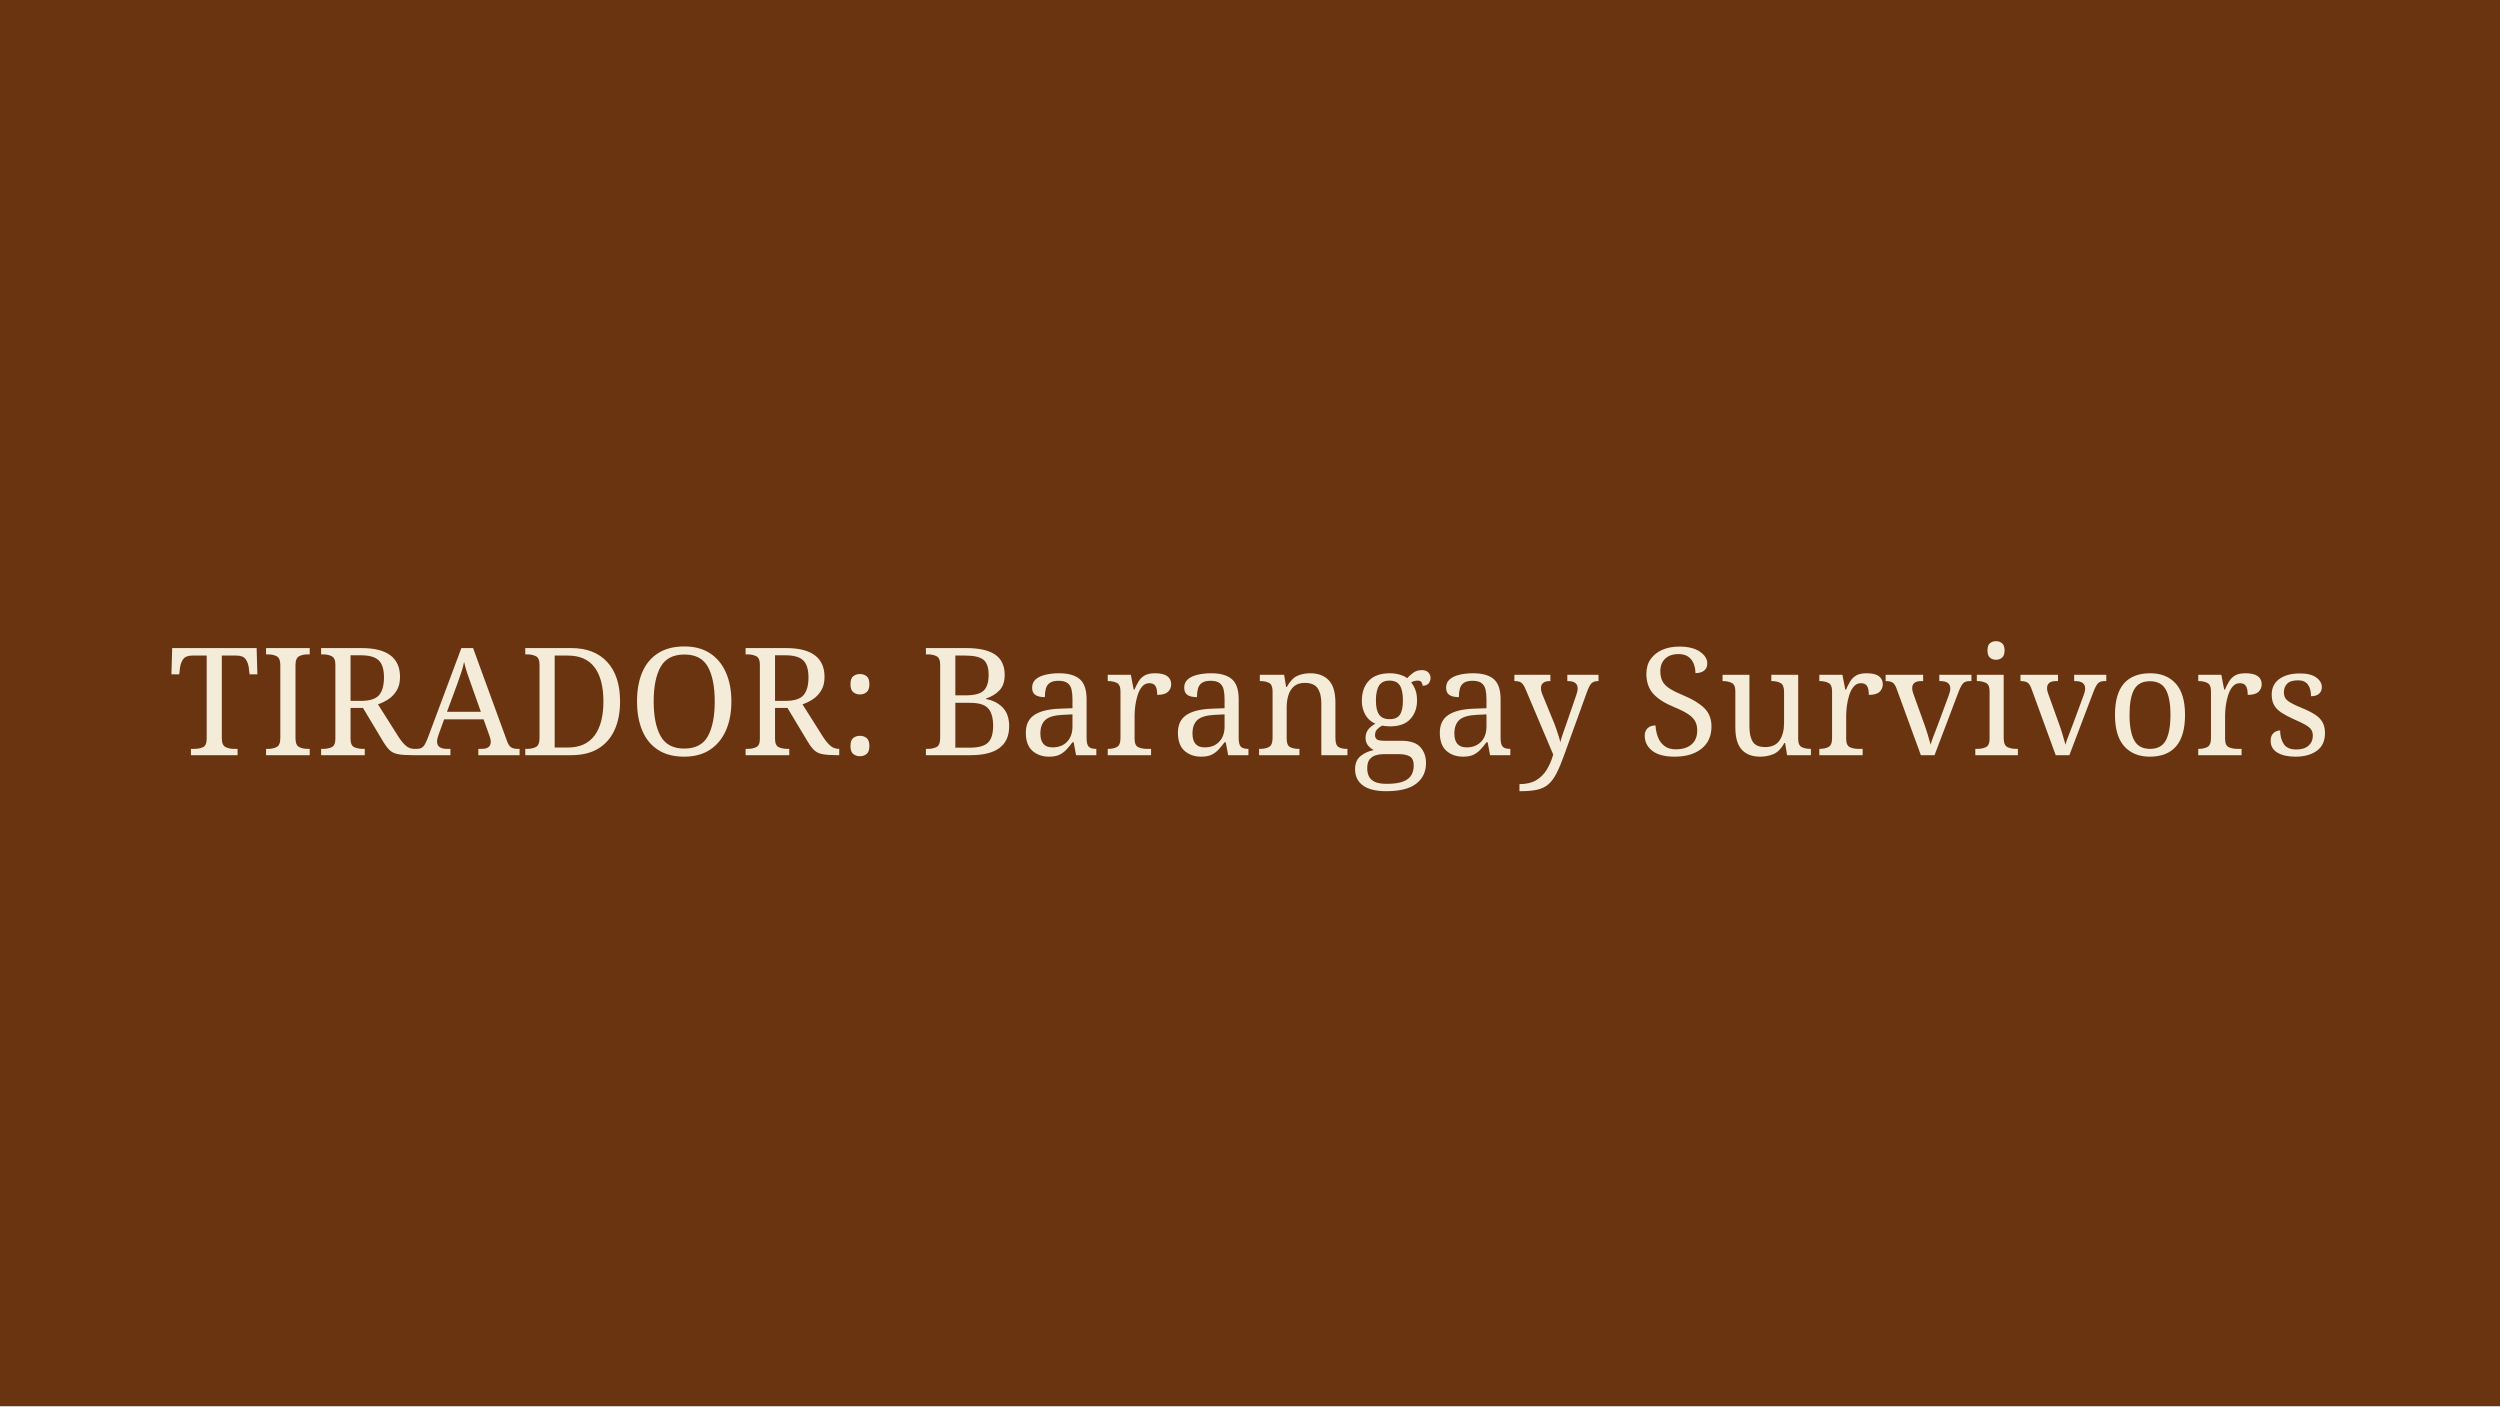
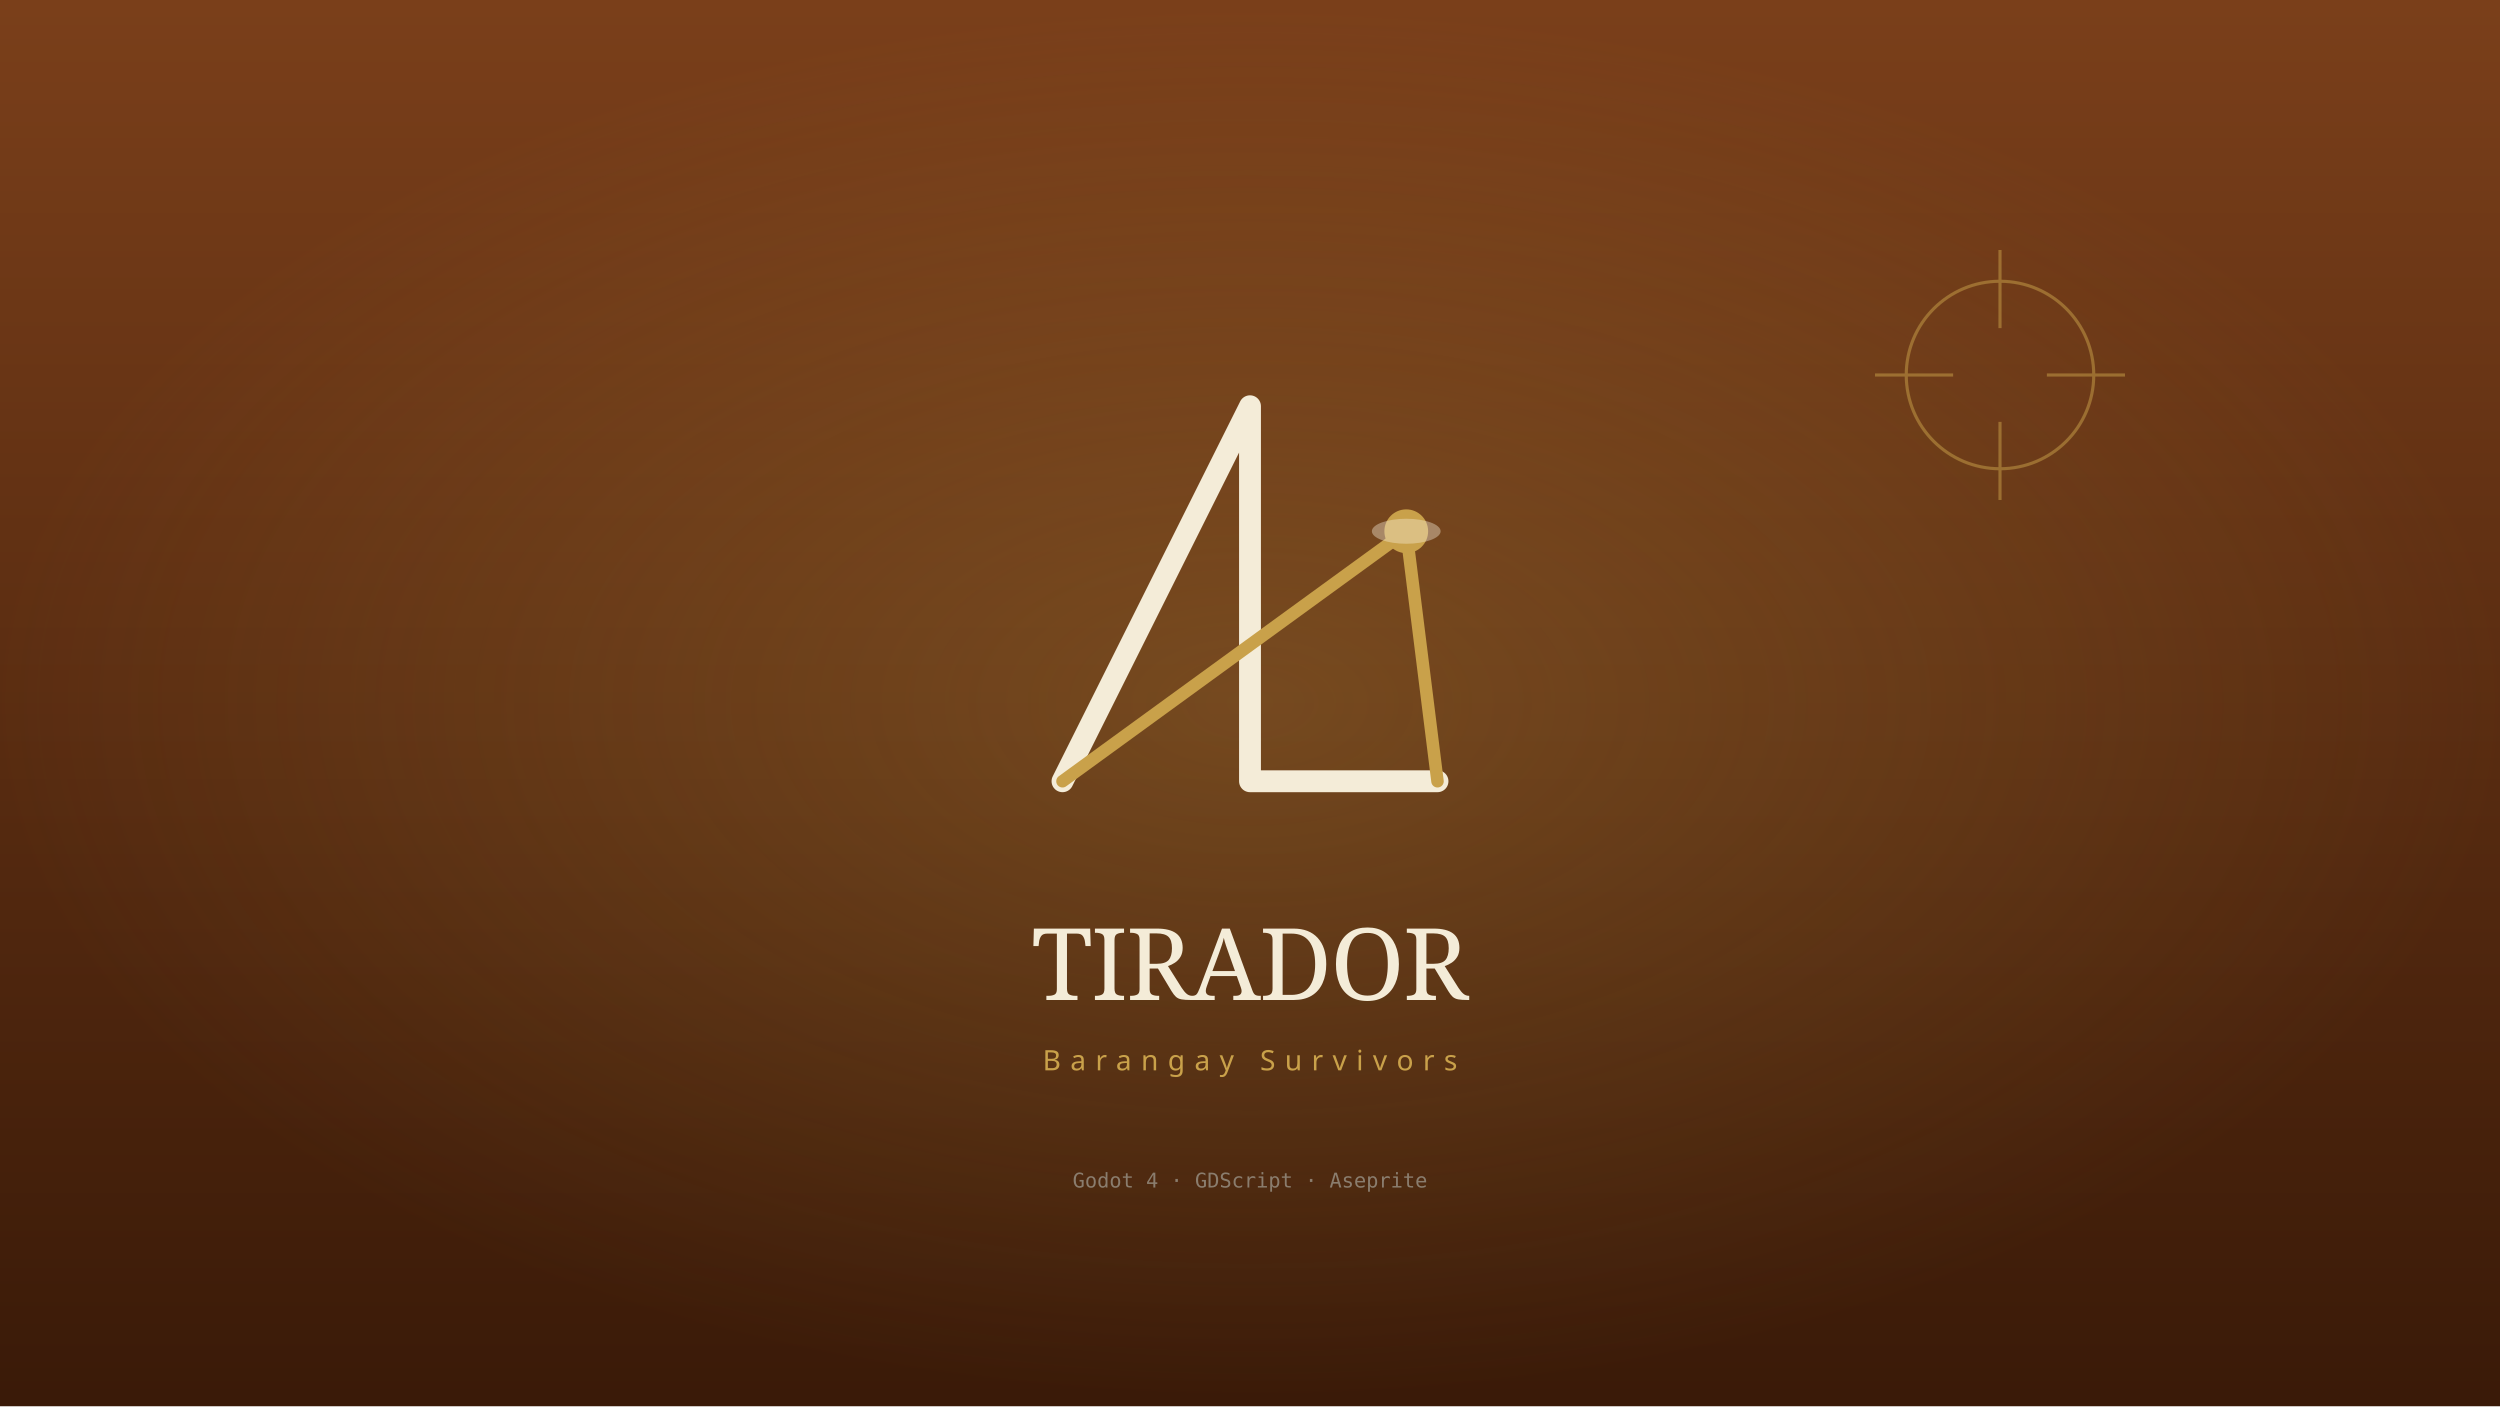
<svg xmlns="http://www.w3.org/2000/svg" width="1600" height="900" viewBox="0 0 1600 900">
-   <rect width="1600" height="900" fill="#6b3410" />
-   <text x="50%" y="50%" dominant-baseline="middle" text-anchor="middle" font-family="Fraunces, Georgia, serif" font-size="96" font-weight="500" fill="#f4ecd8">TIRADOR: Barangay Survivors</text>
+   <defs>
+     <linearGradient id="bg" x1="0" y1="0" x2="0" y2="1">
+       <stop offset="0%" stop-color="#7a3f1a" />
+       <stop offset="100%" stop-color="#3a1a08" />
+     </linearGradient>
+     <radialGradient id="glow" cx="0.5" cy="0.5" r="0.5">
+       <stop offset="0%" stop-color="#c9a14a" stop-opacity="0.25" />
+       <stop offset="100%" stop-color="#c9a14a" stop-opacity="0" />
+     </radialGradient>
+   </defs>
+   <rect width="1600" height="900" fill="url(#bg)" />
+   <rect width="1600" height="900" fill="url(#glow)" />
+   <g transform="translate(800, 380)">
+     <path d="M -120 120 L 0 -120 M 0 120 L 0 -120 M 0 120 L 120 120" stroke="#f4ecd8" stroke-width="14" stroke-linecap="round" fill="none" />
+     <line x1="-120" y1="120" x2="100" y2="-40" stroke="#c9a14a" stroke-width="8" stroke-linecap="round" />
+     <line x1="120" y1="120" x2="100" y2="-40" stroke="#c9a14a" stroke-width="8" stroke-linecap="round" />
+     <circle cx="100" cy="-40" r="14" fill="#c9a14a" />
+     <ellipse cx="100" cy="-40" rx="22" ry="8" fill="#f4ecd8" opacity="0.4" />
+   </g>
+   <g transform="translate(1280, 240)" stroke="#c9a14a" stroke-width="2" fill="none" opacity="0.5">
+     <circle cx="0" cy="0" r="60" />
+     <line x1="-80" y1="0" x2="-30" y2="0" />
+     <line x1="30" y1="0" x2="80" y2="0" />
+     <line x1="0" y1="-80" x2="0" y2="-30" />
+     <line x1="0" y1="30" x2="0" y2="80" />
+   </g>
+   <text x="800" y="640" font-family="Fraunces, Georgia, serif" font-size="64" font-weight="500" fill="#f4ecd8" text-anchor="middle" letter-spacing="-1">TIRADOR</text>
+   <text x="800" y="685" font-family="'Inter Tight', sans-serif" font-size="18" fill="#c9a14a" text-anchor="middle" letter-spacing="6" text-transform="uppercase">Barangay Survivors</text>
+   <text x="800" y="760" font-family="'JetBrains Mono', monospace" font-size="13" fill="#8a7d6e" text-anchor="middle">Godot 4 · GDScript · Aseprite</text>
</svg>
